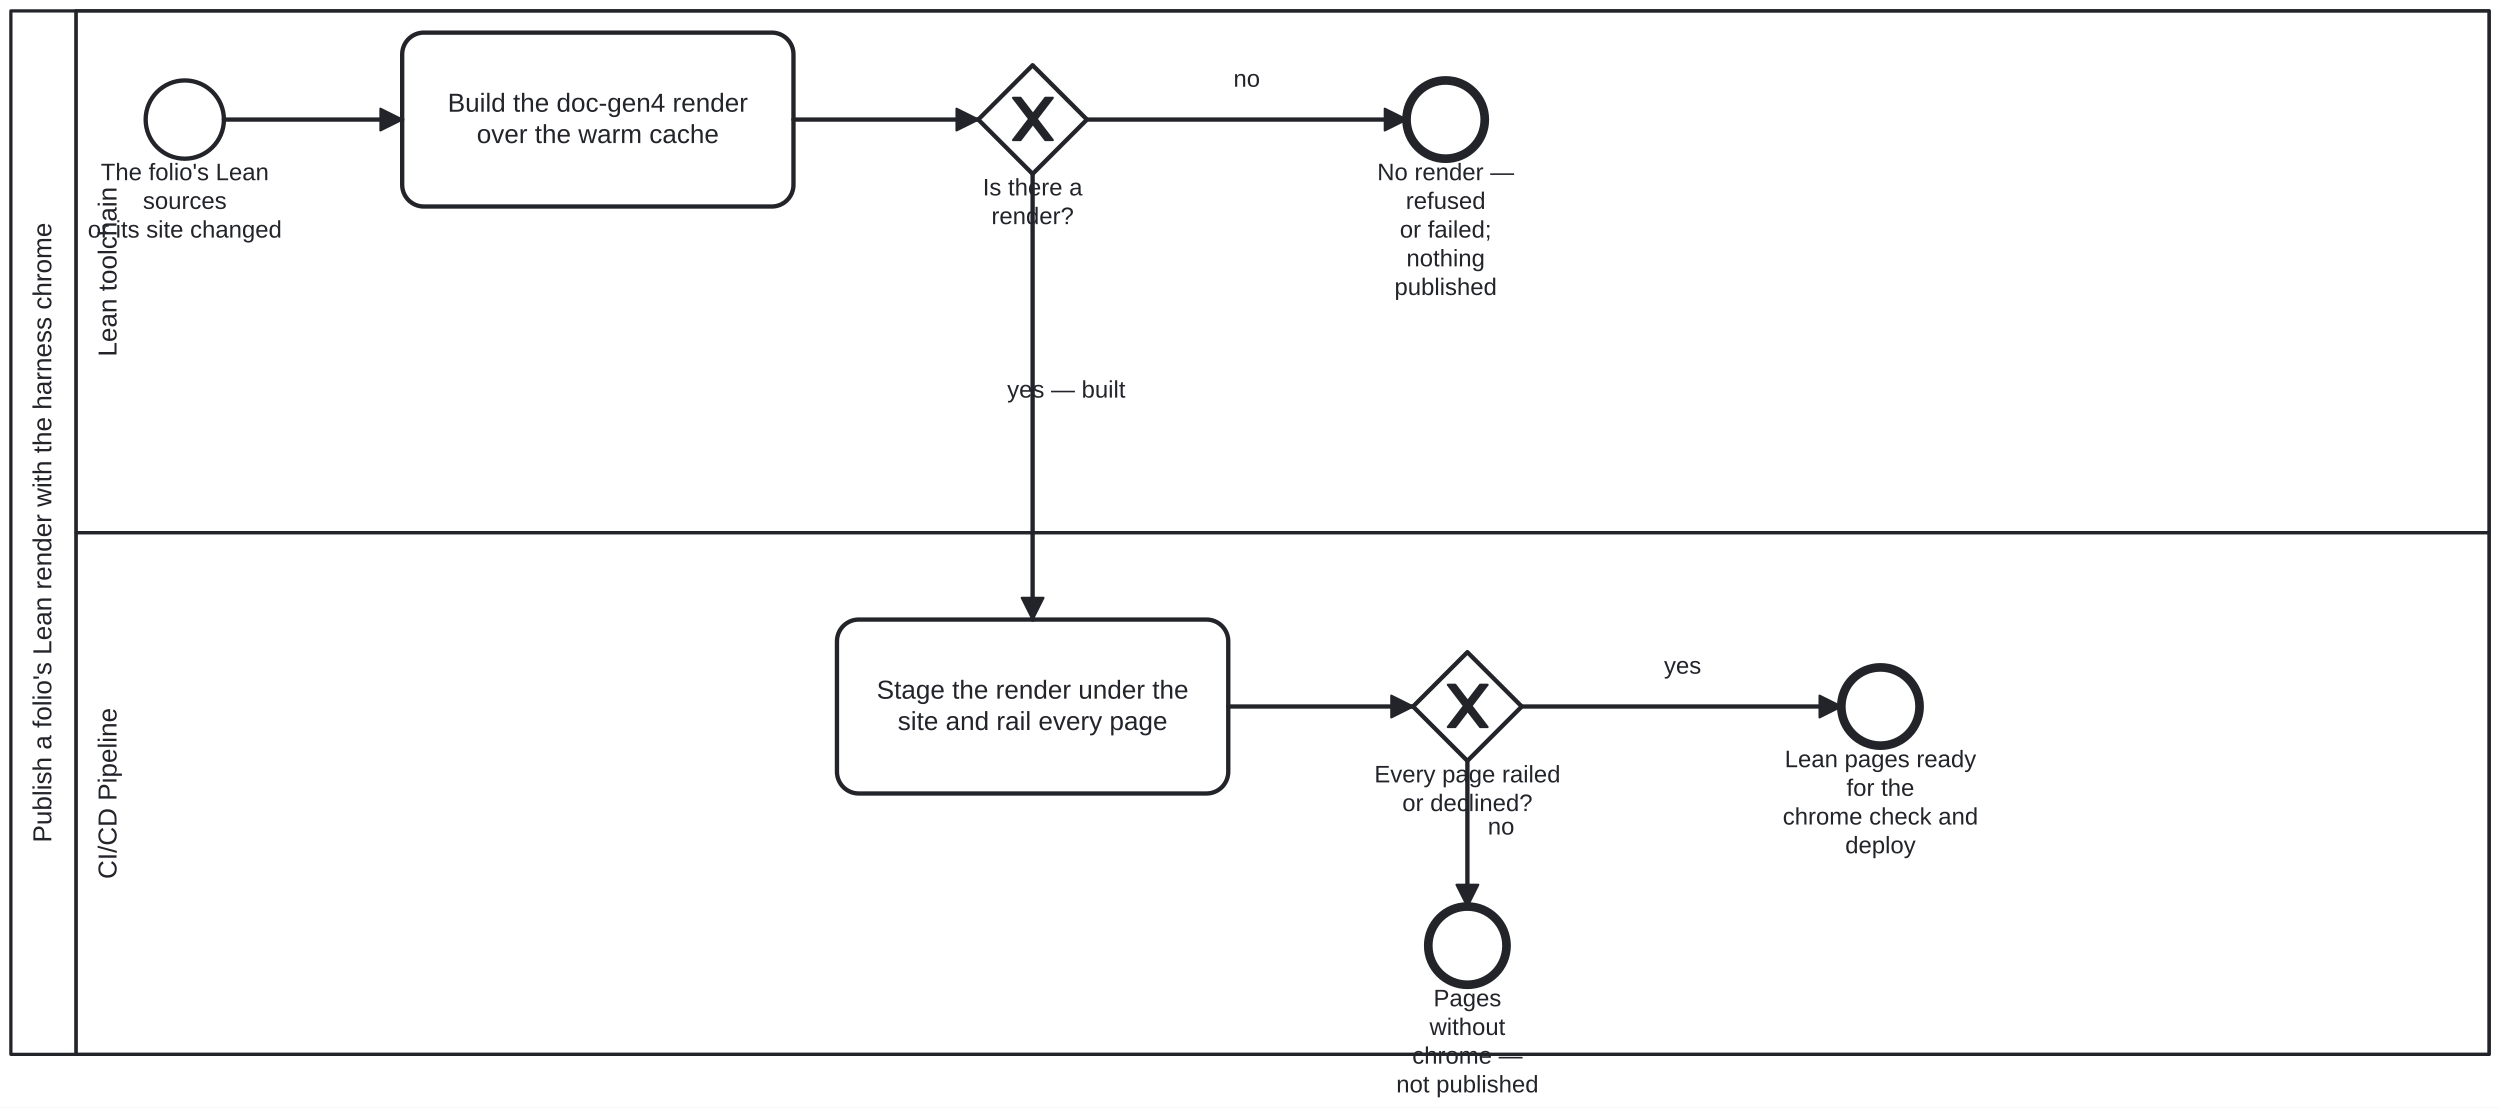
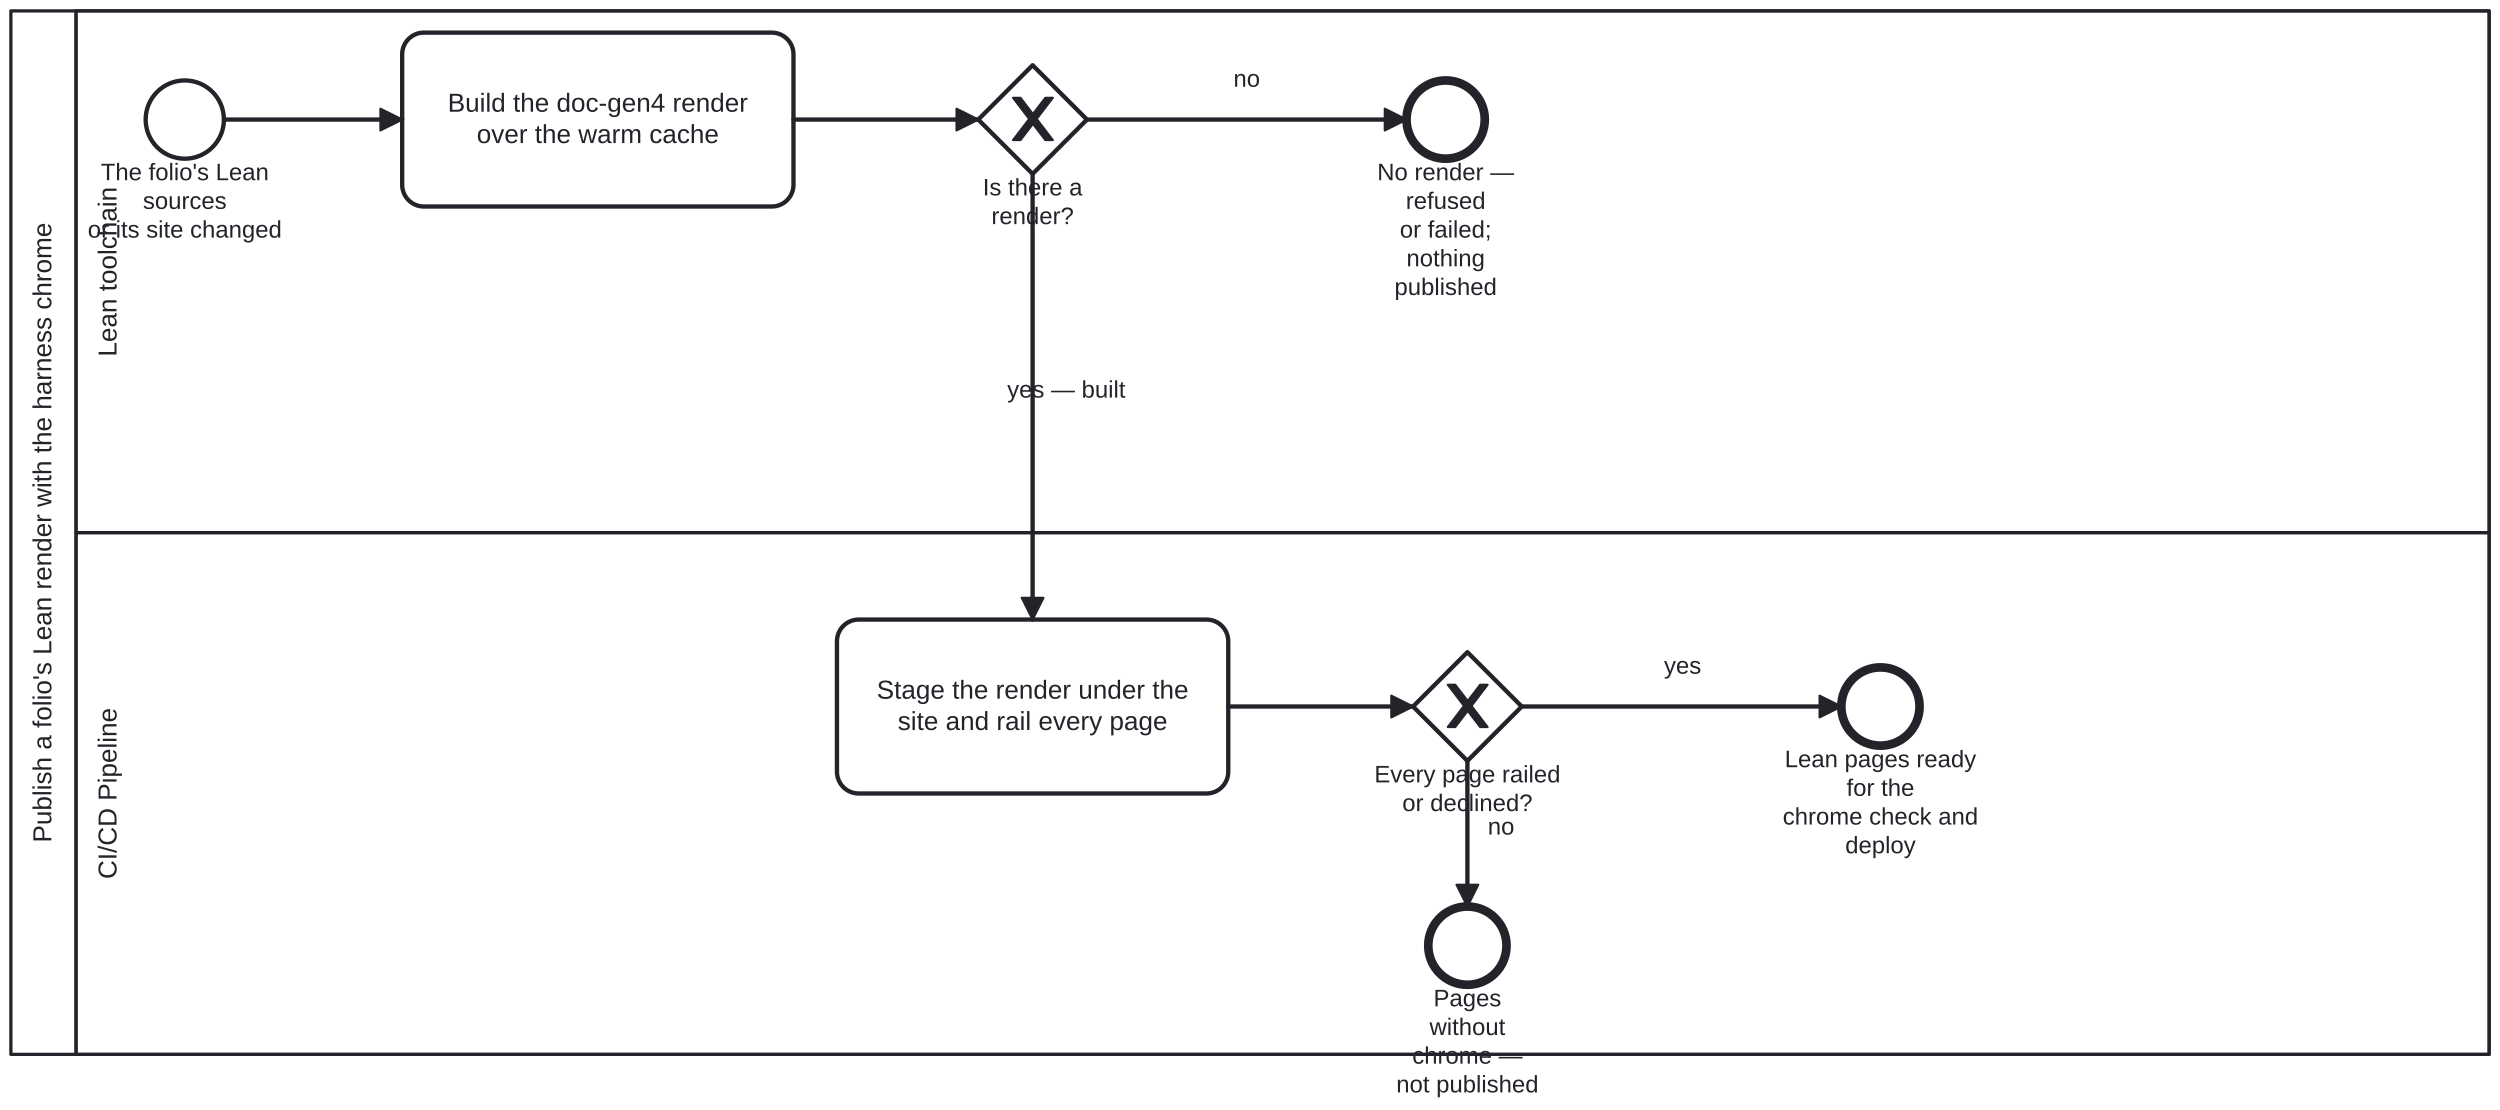
- <svg xmlns="http://www.w3.org/2000/svg" width="100%" style="max-width:100%;height:auto" viewBox="55 55 1150 509.5" version="1.1">
-   <rect x="55" y="55" width="1150" height="509.5" fill="#ffffff" />
+ <svg xmlns="http://www.w3.org/2000/svg" width="100%" style="max-width:100%;height:auto" viewBox="55 55 1150 510.5" version="1.1">
+   <rect x="55" y="55" width="1150" height="510.5" fill="#ffffff" />
  <g class="djs-group">
    <g class="djs-element djs-shape" data-element-id="Participant_Process_LeanDocsPublish" style="display: block;" transform="matrix(1 0 0 1 60 60)">
      <g class="djs-visual">
        <rect x="0" y="0" width="1140" height="480" rx="0" ry="0" style="stroke-linecap: round; stroke-linejoin: round; stroke: rgb(34, 36, 42); stroke-width: 1.5px; fill: white; fill-opacity: 0.95;" />
        <path style="fill: none; stroke-linecap: round; stroke-linejoin: round; stroke: rgb(34, 36, 42); stroke-width: 1.5px;" d="M30,0L30,480" />
        <text lineHeight="1.2" class="djs-label" style="font-family: Arial, sans-serif; font-size: 12px; font-weight: normal; fill: rgb(34, 36, 42);" transform="matrix(-1.83697e-16 -1 1 -1.83697e-16 0 480)">
          <tspan x="97.441" y="18.6">Publish a folio's Lean render with the harness chrome</tspan>
        </text>
      </g>
      <rect class="djs-hit djs-hit-all" x="0" y="0" width="1140" height="480" style="fill: none; stroke-opacity: 0; stroke: white; stroke-width: 15px;" />
    </g>
    <g class="djs-children">
      <g class="djs-group">
        <g class="djs-element djs-shape" data-element-id="Lane_Build" style="display: block;" transform="matrix(1 0 0 1 90 300)">
          <g class="djs-visual">
            <rect x="0" y="0" width="1110" height="240" rx="0" ry="0" style="stroke-linecap: round; stroke-linejoin: round; stroke: rgb(34, 36, 42); stroke-width: 1.5px; fill: white; fill-opacity: 0.25;" />
            <text lineHeight="1.2" class="djs-label" style="font-family: Arial, sans-serif; font-size: 12px; font-weight: normal; fill: rgb(34, 36, 42);" transform="matrix(-1.83697e-16 -1 1 -1.83697e-16 0 240)">
              <tspan x="80.651" y="18.6">CI/CD Pipeline</tspan>
            </text>
          </g>
          <rect class="djs-hit djs-hit-all" x="0" y="0" width="1110" height="240" style="fill: none; stroke-opacity: 0; stroke: white; stroke-width: 15px;" />
        </g>
      </g>
      <g class="djs-group">
        <g class="djs-element djs-shape" data-element-id="Lane_Lean" style="display: block;" transform="matrix(1 0 0 1 90 60)">
          <g class="djs-visual">
            <rect x="0" y="0" width="1110" height="240" rx="0" ry="0" style="stroke-linecap: round; stroke-linejoin: round; stroke: rgb(34, 36, 42); stroke-width: 1.5px; fill: white; fill-opacity: 0.25;" />
            <text lineHeight="1.2" class="djs-label" style="font-family: Arial, sans-serif; font-size: 12px; font-weight: normal; fill: rgb(34, 36, 42);" transform="matrix(-1.83697e-16 -1 1 -1.83697e-16 0 240)">
              <tspan x="80.968" y="18.6">Lean toolchain</tspan>
            </text>
          </g>
          <rect class="djs-hit djs-hit-all" x="0" y="0" width="1110" height="240" style="fill: none; stroke-opacity: 0; stroke: white; stroke-width: 15px;" />
        </g>
      </g>
      <g class="djs-group">
        <g class="djs-element djs-shape" data-element-id="Start_Changed" style="display: block;" transform="matrix(1 0 0 1 122 92)">
          <g class="djs-visual">
            <circle cx="18" cy="18" r="18" style="stroke-linecap: round; stroke-linejoin: round; stroke: rgb(34, 36, 42); stroke-width: 2px; fill: white; fill-opacity: 0.95;" />
          </g>
          <rect class="djs-hit djs-hit-all" x="0" y="0" width="36" height="36" style="fill: none; stroke-opacity: 0; stroke: white; stroke-width: 15px;" />
        </g>
      </g>
      <g class="djs-group">
        <g class="djs-element djs-shape" data-element-id="Start_Changed_label" style="display: block;" transform="matrix(1 0 0 1 95 128)">
          <g class="djs-visual">
            <text lineHeight="1.2" class="djs-label" style="font-family: Arial, sans-serif; font-size: 11px; font-weight: normal; fill: rgb(34, 36, 42);">
              <tspan x="6.342" y="9.9">The folio's Lean </tspan>
              <tspan x="25.742" y="23.1">sources</tspan>
              <tspan x="0.364" y="36.3">or its site changed</tspan>
            </text>
          </g>
          <rect class="djs-hit djs-hit-all" x="0" y="0" width="90" height="40" style="fill: none; stroke-opacity: 0; stroke: white; stroke-width: 15px;" />
        </g>
      </g>
      <g class="djs-group">
        <g class="djs-element djs-shape" data-element-id="Task_Build" style="display: block;" transform="matrix(1 0 0 1 240 70)">
          <g class="djs-visual">
            <rect x="0" y="0" width="180" height="80" rx="10" ry="10" style="stroke-linecap: round; stroke-linejoin: round; stroke: rgb(34, 36, 42); stroke-width: 2px; fill: white; fill-opacity: 0.95;" />
            <text lineHeight="1.2" class="djs-label" style="font-family: Arial, sans-serif; font-size: 12px; font-weight: normal; fill: rgb(34, 36, 42);">
              <tspan x="20.953" y="36.4">Build the doc-gen4 render</tspan>
              <tspan x="34.31" y="50.8">over the warm cache</tspan>
            </text>
          </g>
          <rect class="djs-hit djs-hit-all" x="0" y="0" width="180" height="80" style="fill: none; stroke-opacity: 0; stroke: white; stroke-width: 15px;" />
        </g>
      </g>
      <g class="djs-group">
        <g class="djs-element djs-shape" data-element-id="GW_Built" style="display: block;" transform="matrix(1 0 0 1 505 85)">
          <g class="djs-visual">
            <polygon points="25,0 50,25 25,50 0,25" style="stroke-linecap: round; stroke-linejoin: round; stroke: rgb(34, 36, 42); stroke-width: 2px; fill: white; fill-opacity: 0.95;" />
            <path d="m 16,15 7.429,9.714 -7.429,9.714 3.429,0 5.714,-7.464 5.714,7.464 3.429,0 -7.429,-9.714 7.429,-9.714 -3.429,0 -5.714,7.464 -5.714,-7.464 -3.429,0 z" style="fill: rgb(34, 36, 42); stroke-linecap: round; stroke-linejoin: round; stroke: rgb(34, 36, 42); stroke-width: 1px;" />
          </g>
          <rect class="djs-hit djs-hit-all" x="0" y="0" width="50" height="50" style="fill: none; stroke-opacity: 0; stroke: white; stroke-width: 15px;" />
        </g>
      </g>
      <g class="djs-group">
        <g class="djs-element djs-shape" data-element-id="GW_Built_label" style="display: block;" transform="matrix(1 0 0 1 507 135)">
          <g class="djs-visual">
            <text lineHeight="1.2" class="djs-label" style="font-family: Arial, sans-serif; font-size: 11px; font-weight: normal; fill: rgb(34, 36, 42);">
              <tspan x="0.071" y="9.9">Is there a</tspan>
              <tspan x="4.043" y="23.1">render?</tspan>
            </text>
          </g>
          <rect class="djs-hit djs-hit-all" x="0" y="0" width="46" height="27" style="fill: none; stroke-opacity: 0; stroke: white; stroke-width: 15px;" />
        </g>
      </g>
      <g class="djs-group">
        <g class="djs-element djs-shape" data-element-id="End_NoRender" style="display: block;" transform="matrix(1 0 0 1 702 92)">
          <g class="djs-visual">
            <circle cx="18" cy="18" r="18" style="stroke-linecap: round; stroke-linejoin: round; stroke: rgb(34, 36, 42); stroke-width: 4px; fill: white; fill-opacity: 0.95;" />
          </g>
          <rect class="djs-hit djs-hit-all" x="0" y="0" width="36" height="36" style="fill: none; stroke-opacity: 0; stroke: white; stroke-width: 15px;" />
        </g>
      </g>
      <g class="djs-group">
        <g class="djs-element djs-shape" data-element-id="End_NoRender_label" style="display: block;" transform="matrix(1 0 0 1 679 128)">
          <g class="djs-visual">
            <text lineHeight="1.2" class="djs-label" style="font-family: Arial, sans-serif; font-size: 11px; font-weight: normal; fill: rgb(34, 36, 42);">
              <tspan x="9.515" y="9.9">No render — </tspan>
              <tspan x="22.655" y="23.1">refused</tspan>
              <tspan x="19.905" y="36.3">or failed; </tspan>
              <tspan x="22.956" y="49.5">nothing </tspan>
              <tspan x="17.453" y="62.7">published</tspan>
            </text>
          </g>
          <rect class="djs-hit djs-hit-all" x="0" y="0" width="82" height="53" style="fill: none; stroke-opacity: 0; stroke: white; stroke-width: 15px;" />
        </g>
      </g>
      <g class="djs-group">
        <g class="djs-element djs-shape" data-element-id="Task_Publish" style="display: block;" transform="matrix(1 0 0 1 440 340)">
          <g class="djs-visual">
            <rect x="0" y="0" width="180" height="80" rx="10" ry="10" style="stroke-linecap: round; stroke-linejoin: round; stroke: rgb(34, 36, 42); stroke-width: 2px; fill: white; fill-opacity: 0.95;" />
            <text lineHeight="1.2" class="djs-label" style="font-family: Arial, sans-serif; font-size: 12px; font-weight: normal; fill: rgb(34, 36, 42);">
              <tspan x="18.281" y="36.4">Stage the render under the</tspan>
              <tspan x="27.964" y="50.8">site and rail every page</tspan>
            </text>
          </g>
          <rect class="djs-hit djs-hit-all" x="0" y="0" width="180" height="80" style="fill: none; stroke-opacity: 0; stroke: white; stroke-width: 15px;" />
        </g>
      </g>
      <g class="djs-group">
        <g class="djs-element djs-shape" data-element-id="GW_Railed" style="display: block;" transform="matrix(1 0 0 1 705 355)">
          <g class="djs-visual">
            <polygon points="25,0 50,25 25,50 0,25" style="stroke-linecap: round; stroke-linejoin: round; stroke: rgb(34, 36, 42); stroke-width: 2px; fill: white; fill-opacity: 0.95;" />
            <path d="m 16,15 7.429,9.714 -7.429,9.714 3.429,0 5.714,-7.464 5.714,7.464 3.429,0 -7.429,-9.714 7.429,-9.714 -3.429,0 -5.714,7.464 -5.714,-7.464 -3.429,0 z" style="fill: rgb(34, 36, 42); stroke-linecap: round; stroke-linejoin: round; stroke: rgb(34, 36, 42); stroke-width: 1px;" />
          </g>
          <rect class="djs-hit djs-hit-all" x="0" y="0" width="50" height="50" style="fill: none; stroke-opacity: 0; stroke: white; stroke-width: 15px;" />
        </g>
      </g>
      <g class="djs-group">
        <g class="djs-element djs-shape" data-element-id="GW_Railed_label" style="display: block;" transform="matrix(1 0 0 1 687 405)">
          <g class="djs-visual">
            <text lineHeight="1.2" class="djs-label" style="font-family: Arial, sans-serif; font-size: 11px; font-weight: normal; fill: rgb(34, 36, 42);">
              <tspan x="0.198" y="9.9">Every page railed</tspan>
              <tspan x="13.035" y="23.1">or declined?</tspan>
            </text>
          </g>
          <rect class="djs-hit djs-hit-all" x="0" y="0" width="86" height="27" style="fill: none; stroke-opacity: 0; stroke: white; stroke-width: 15px;" />
        </g>
      </g>
      <g class="djs-group">
        <g class="djs-element djs-shape" data-element-id="End_Ready" style="display: block;" transform="matrix(1 0 0 1 902 362)">
          <g class="djs-visual">
            <circle cx="18" cy="18" r="18" style="stroke-linecap: round; stroke-linejoin: round; stroke: rgb(34, 36, 42); stroke-width: 4px; fill: white; fill-opacity: 0.95;" />
          </g>
          <rect class="djs-hit djs-hit-all" x="0" y="0" width="36" height="36" style="fill: none; stroke-opacity: 0; stroke: white; stroke-width: 15px;" />
        </g>
      </g>
      <g class="djs-group">
        <g class="djs-element djs-shape" data-element-id="End_Ready_label" style="display: block;" transform="matrix(1 0 0 1 875 398)">
          <g class="djs-visual">
            <text lineHeight="1.2" class="djs-label" style="font-family: Arial, sans-serif; font-size: 11px; font-weight: normal; fill: rgb(34, 36, 42);">
              <tspan x="0.965" y="9.9">Lean pages ready </tspan>
              <tspan x="29.408" y="23.1">for the</tspan>
              <tspan x="0.06" y="36.3">chrome check and</tspan>
              <tspan x="28.793" y="49.5">deploy</tspan>
            </text>
          </g>
          <rect class="djs-hit djs-hit-all" x="0" y="0" width="90" height="53" style="fill: none; stroke-opacity: 0; stroke: white; stroke-width: 15px;" />
        </g>
      </g>
      <g class="djs-group">
        <g class="djs-element djs-shape" data-element-id="End_Unrailed" style="display: block;" transform="matrix(1 0 0 1 712 472)">
          <g class="djs-visual">
            <circle cx="18" cy="18" r="18" style="stroke-linecap: round; stroke-linejoin: round; stroke: rgb(34, 36, 42); stroke-width: 4px; fill: white; fill-opacity: 0.95;" />
          </g>
          <rect class="djs-hit djs-hit-all" x="0" y="0" width="36" height="36" style="fill: none; stroke-opacity: 0; stroke: white; stroke-width: 15px;" />
        </g>
      </g>
      <g class="djs-group">
        <g class="djs-element djs-shape" data-element-id="End_Unrailed_label" style="display: block;" transform="matrix(1 0 0 1 695 508)">
          <g class="djs-visual">
            <text lineHeight="1.2" class="djs-label" style="font-family: Arial, sans-serif; font-size: 11px; font-weight: normal; fill: rgb(34, 36, 42);">
              <tspan x="19.405" y="9.9">Pages </tspan>
              <tspan x="17.573" y="23.1">without </tspan>
              <tspan x="9.632" y="36.3">chrome —</tspan>
              <tspan x="2.279" y="49.5">not published</tspan>
            </text>
          </g>
          <rect class="djs-hit djs-hit-all" x="0" y="0" width="70" height="40" style="fill: none; stroke-opacity: 0; stroke: white; stroke-width: 15px;" />
        </g>
      </g>
      <g class="djs-group">
        <g class="djs-element djs-connection" data-element-id="Flow_0" style="display: block;">
          <g class="djs-visual">
            <defs>
              <marker id="folio-marker-1" viewBox="0 0 20 20" refX="11" refY="10" markerWidth="10" markerHeight="10" orient="auto">
                <path d="M 1 5 L 11 10 L 1 15 Z" style="stroke-linecap: round; stroke-linejoin: round; stroke: rgb(34, 36, 42); stroke-width: 1px; fill: rgb(34, 36, 42);" />
              </marker>
            </defs>
            <path data-corner-radius="5" style="fill: none; stroke-linecap: round; stroke-linejoin: round; stroke: rgb(34, 36, 42); stroke-width: 2px; marker-end: url('#folio-marker-1');" d="M158,110L240,110" />
          </g>
          <path d="M158,110L240,110" class="djs-hit djs-hit-stroke" style="fill: none; stroke-opacity: 0; stroke: white; stroke-width: 15px;" />
        </g>
      </g>
      <g class="djs-group">
        <g class="djs-element djs-connection" data-element-id="Flow_1" style="display: block;">
          <g class="djs-visual">
            <defs>
              <marker id="folio-marker-2" viewBox="0 0 20 20" refX="11" refY="10" markerWidth="10" markerHeight="10" orient="auto">
                <path d="M 1 5 L 11 10 L 1 15 Z" style="stroke-linecap: round; stroke-linejoin: round; stroke: rgb(34, 36, 42); stroke-width: 1px; fill: rgb(34, 36, 42);" />
              </marker>
            </defs>
            <path data-corner-radius="5" style="fill: none; stroke-linecap: round; stroke-linejoin: round; stroke: rgb(34, 36, 42); stroke-width: 2px; marker-end: url('#folio-marker-2');" d="M420,110L505,110" />
          </g>
          <path d="M420,110L505,110" class="djs-hit djs-hit-stroke" style="fill: none; stroke-opacity: 0; stroke: white; stroke-width: 15px;" />
        </g>
      </g>
      <g class="djs-group">
        <g class="djs-element djs-connection" data-element-id="Flow_2" style="display: block;">
          <g class="djs-visual">
            <defs>
              <marker id="folio-marker-3" viewBox="0 0 20 20" refX="11" refY="10" markerWidth="10" markerHeight="10" orient="auto">
                <path d="M 1 5 L 11 10 L 1 15 Z" style="stroke-linecap: round; stroke-linejoin: round; stroke: rgb(34, 36, 42); stroke-width: 1px; fill: rgb(34, 36, 42);" />
              </marker>
            </defs>
            <path data-corner-radius="5" style="fill: none; stroke-linecap: round; stroke-linejoin: round; stroke: rgb(34, 36, 42); stroke-width: 2px; marker-end: url('#folio-marker-3');" d="M530,135L530,340" />
          </g>
          <path d="M530,135L530,340" class="djs-hit djs-hit-stroke" style="fill: none; stroke-opacity: 0; stroke: white; stroke-width: 15px;" />
        </g>
      </g>
      <g class="djs-group">
        <g class="djs-element djs-shape" data-element-id="Flow_2_label" style="display: block;" transform="matrix(1 0 0 1 518 228)">
          <g class="djs-visual">
            <text lineHeight="1.2" class="djs-label" style="font-family: Arial, sans-serif; font-size: 11px; font-weight: normal; fill: rgb(34, 36, 42);">
              <tspan x="0.295" y="9.9">yes — built</tspan>
            </text>
          </g>
          <rect class="djs-hit djs-hit-all" x="0" y="0" width="55" height="14" style="fill: none; stroke-opacity: 0; stroke: white; stroke-width: 15px;" />
        </g>
      </g>
      <g class="djs-group">
        <g class="djs-element djs-connection" data-element-id="Flow_3" style="display: block;">
          <g class="djs-visual">
            <defs>
              <marker id="folio-marker-4" viewBox="0 0 20 20" refX="11" refY="10" markerWidth="10" markerHeight="10" orient="auto">
                <path d="M 1 5 L 11 10 L 1 15 Z" style="stroke-linecap: round; stroke-linejoin: round; stroke: rgb(34, 36, 42); stroke-width: 1px; fill: rgb(34, 36, 42);" />
              </marker>
            </defs>
            <path data-corner-radius="5" style="fill: none; stroke-linecap: round; stroke-linejoin: round; stroke: rgb(34, 36, 42); stroke-width: 2px; marker-end: url('#folio-marker-4');" d="M555,110L702,110" />
          </g>
          <path d="M555,110L702,110" class="djs-hit djs-hit-stroke" style="fill: none; stroke-opacity: 0; stroke: white; stroke-width: 15px;" />
        </g>
      </g>
      <g class="djs-group">
        <g class="djs-element djs-shape" data-element-id="Flow_3_label" style="display: block;" transform="matrix(1 0 0 1 622 85)">
          <g class="djs-visual">
            <text lineHeight="1.2" class="djs-label" style="font-family: Arial, sans-serif; font-size: 11px; font-weight: normal; fill: rgb(34, 36, 42);">
              <tspan x="0.382" y="9.9">no</tspan>
            </text>
          </g>
          <rect class="djs-hit djs-hit-all" x="0" y="0" width="13" height="14" style="fill: none; stroke-opacity: 0; stroke: white; stroke-width: 15px;" />
        </g>
      </g>
      <g class="djs-group">
        <g class="djs-element djs-connection" data-element-id="Flow_4" style="display: block;">
          <g class="djs-visual">
            <defs>
              <marker id="folio-marker-5" viewBox="0 0 20 20" refX="11" refY="10" markerWidth="10" markerHeight="10" orient="auto">
                <path d="M 1 5 L 11 10 L 1 15 Z" style="stroke-linecap: round; stroke-linejoin: round; stroke: rgb(34, 36, 42); stroke-width: 1px; fill: rgb(34, 36, 42);" />
              </marker>
            </defs>
            <path data-corner-radius="5" style="fill: none; stroke-linecap: round; stroke-linejoin: round; stroke: rgb(34, 36, 42); stroke-width: 2px; marker-end: url('#folio-marker-5');" d="M620,380L705,380" />
          </g>
          <path d="M620,380L705,380" class="djs-hit djs-hit-stroke" style="fill: none; stroke-opacity: 0; stroke: white; stroke-width: 15px;" />
        </g>
      </g>
      <g class="djs-group">
        <g class="djs-element djs-connection" data-element-id="Flow_5" style="display: block;">
          <g class="djs-visual">
            <defs>
              <marker id="folio-marker-6" viewBox="0 0 20 20" refX="11" refY="10" markerWidth="10" markerHeight="10" orient="auto">
                <path d="M 1 5 L 11 10 L 1 15 Z" style="stroke-linecap: round; stroke-linejoin: round; stroke: rgb(34, 36, 42); stroke-width: 1px; fill: rgb(34, 36, 42);" />
              </marker>
            </defs>
            <path data-corner-radius="5" style="fill: none; stroke-linecap: round; stroke-linejoin: round; stroke: rgb(34, 36, 42); stroke-width: 2px; marker-end: url('#folio-marker-6');" d="M755,380L902,380" />
          </g>
          <path d="M755,380L902,380" class="djs-hit djs-hit-stroke" style="fill: none; stroke-opacity: 0; stroke: white; stroke-width: 15px;" />
        </g>
      </g>
      <g class="djs-group">
        <g class="djs-element djs-shape" data-element-id="Flow_5_label" style="display: block;" transform="matrix(1 0 0 1 820 355)">
          <g class="djs-visual">
            <text lineHeight="1.2" class="djs-label" style="font-family: Arial, sans-serif; font-size: 11px; font-weight: normal; fill: rgb(34, 36, 42);">
              <tspan x="0.441" y="9.9">yes</tspan>
            </text>
          </g>
          <rect class="djs-hit djs-hit-all" x="0" y="0" width="18" height="14" style="fill: none; stroke-opacity: 0; stroke: white; stroke-width: 15px;" />
        </g>
      </g>
      <g class="djs-group">
        <g class="djs-element djs-connection" data-element-id="Flow_6" style="display: block;">
          <g class="djs-visual">
            <defs>
              <marker id="folio-marker-7" viewBox="0 0 20 20" refX="11" refY="10" markerWidth="10" markerHeight="10" orient="auto">
                <path d="M 1 5 L 11 10 L 1 15 Z" style="stroke-linecap: round; stroke-linejoin: round; stroke: rgb(34, 36, 42); stroke-width: 1px; fill: rgb(34, 36, 42);" />
              </marker>
            </defs>
            <path data-corner-radius="5" style="fill: none; stroke-linecap: round; stroke-linejoin: round; stroke: rgb(34, 36, 42); stroke-width: 2px; marker-end: url('#folio-marker-7');" d="M730,405L730,472" />
          </g>
          <path d="M730,405L730,472" class="djs-hit djs-hit-stroke" style="fill: none; stroke-opacity: 0; stroke: white; stroke-width: 15px;" />
        </g>
      </g>
      <g class="djs-group">
        <g class="djs-element djs-shape" data-element-id="Flow_6_label" style="display: block;" transform="matrix(1 0 0 1 739 429)">
          <g class="djs-visual">
            <text lineHeight="1.2" class="djs-label" style="font-family: Arial, sans-serif; font-size: 11px; font-weight: normal; fill: rgb(34, 36, 42);">
              <tspan x="0.382" y="9.9">no</tspan>
            </text>
          </g>
          <rect class="djs-hit djs-hit-all" x="0" y="0" width="13" height="14" style="fill: none; stroke-opacity: 0; stroke: white; stroke-width: 15px;" />
        </g>
      </g>
    </g>
  </g>
</svg>
